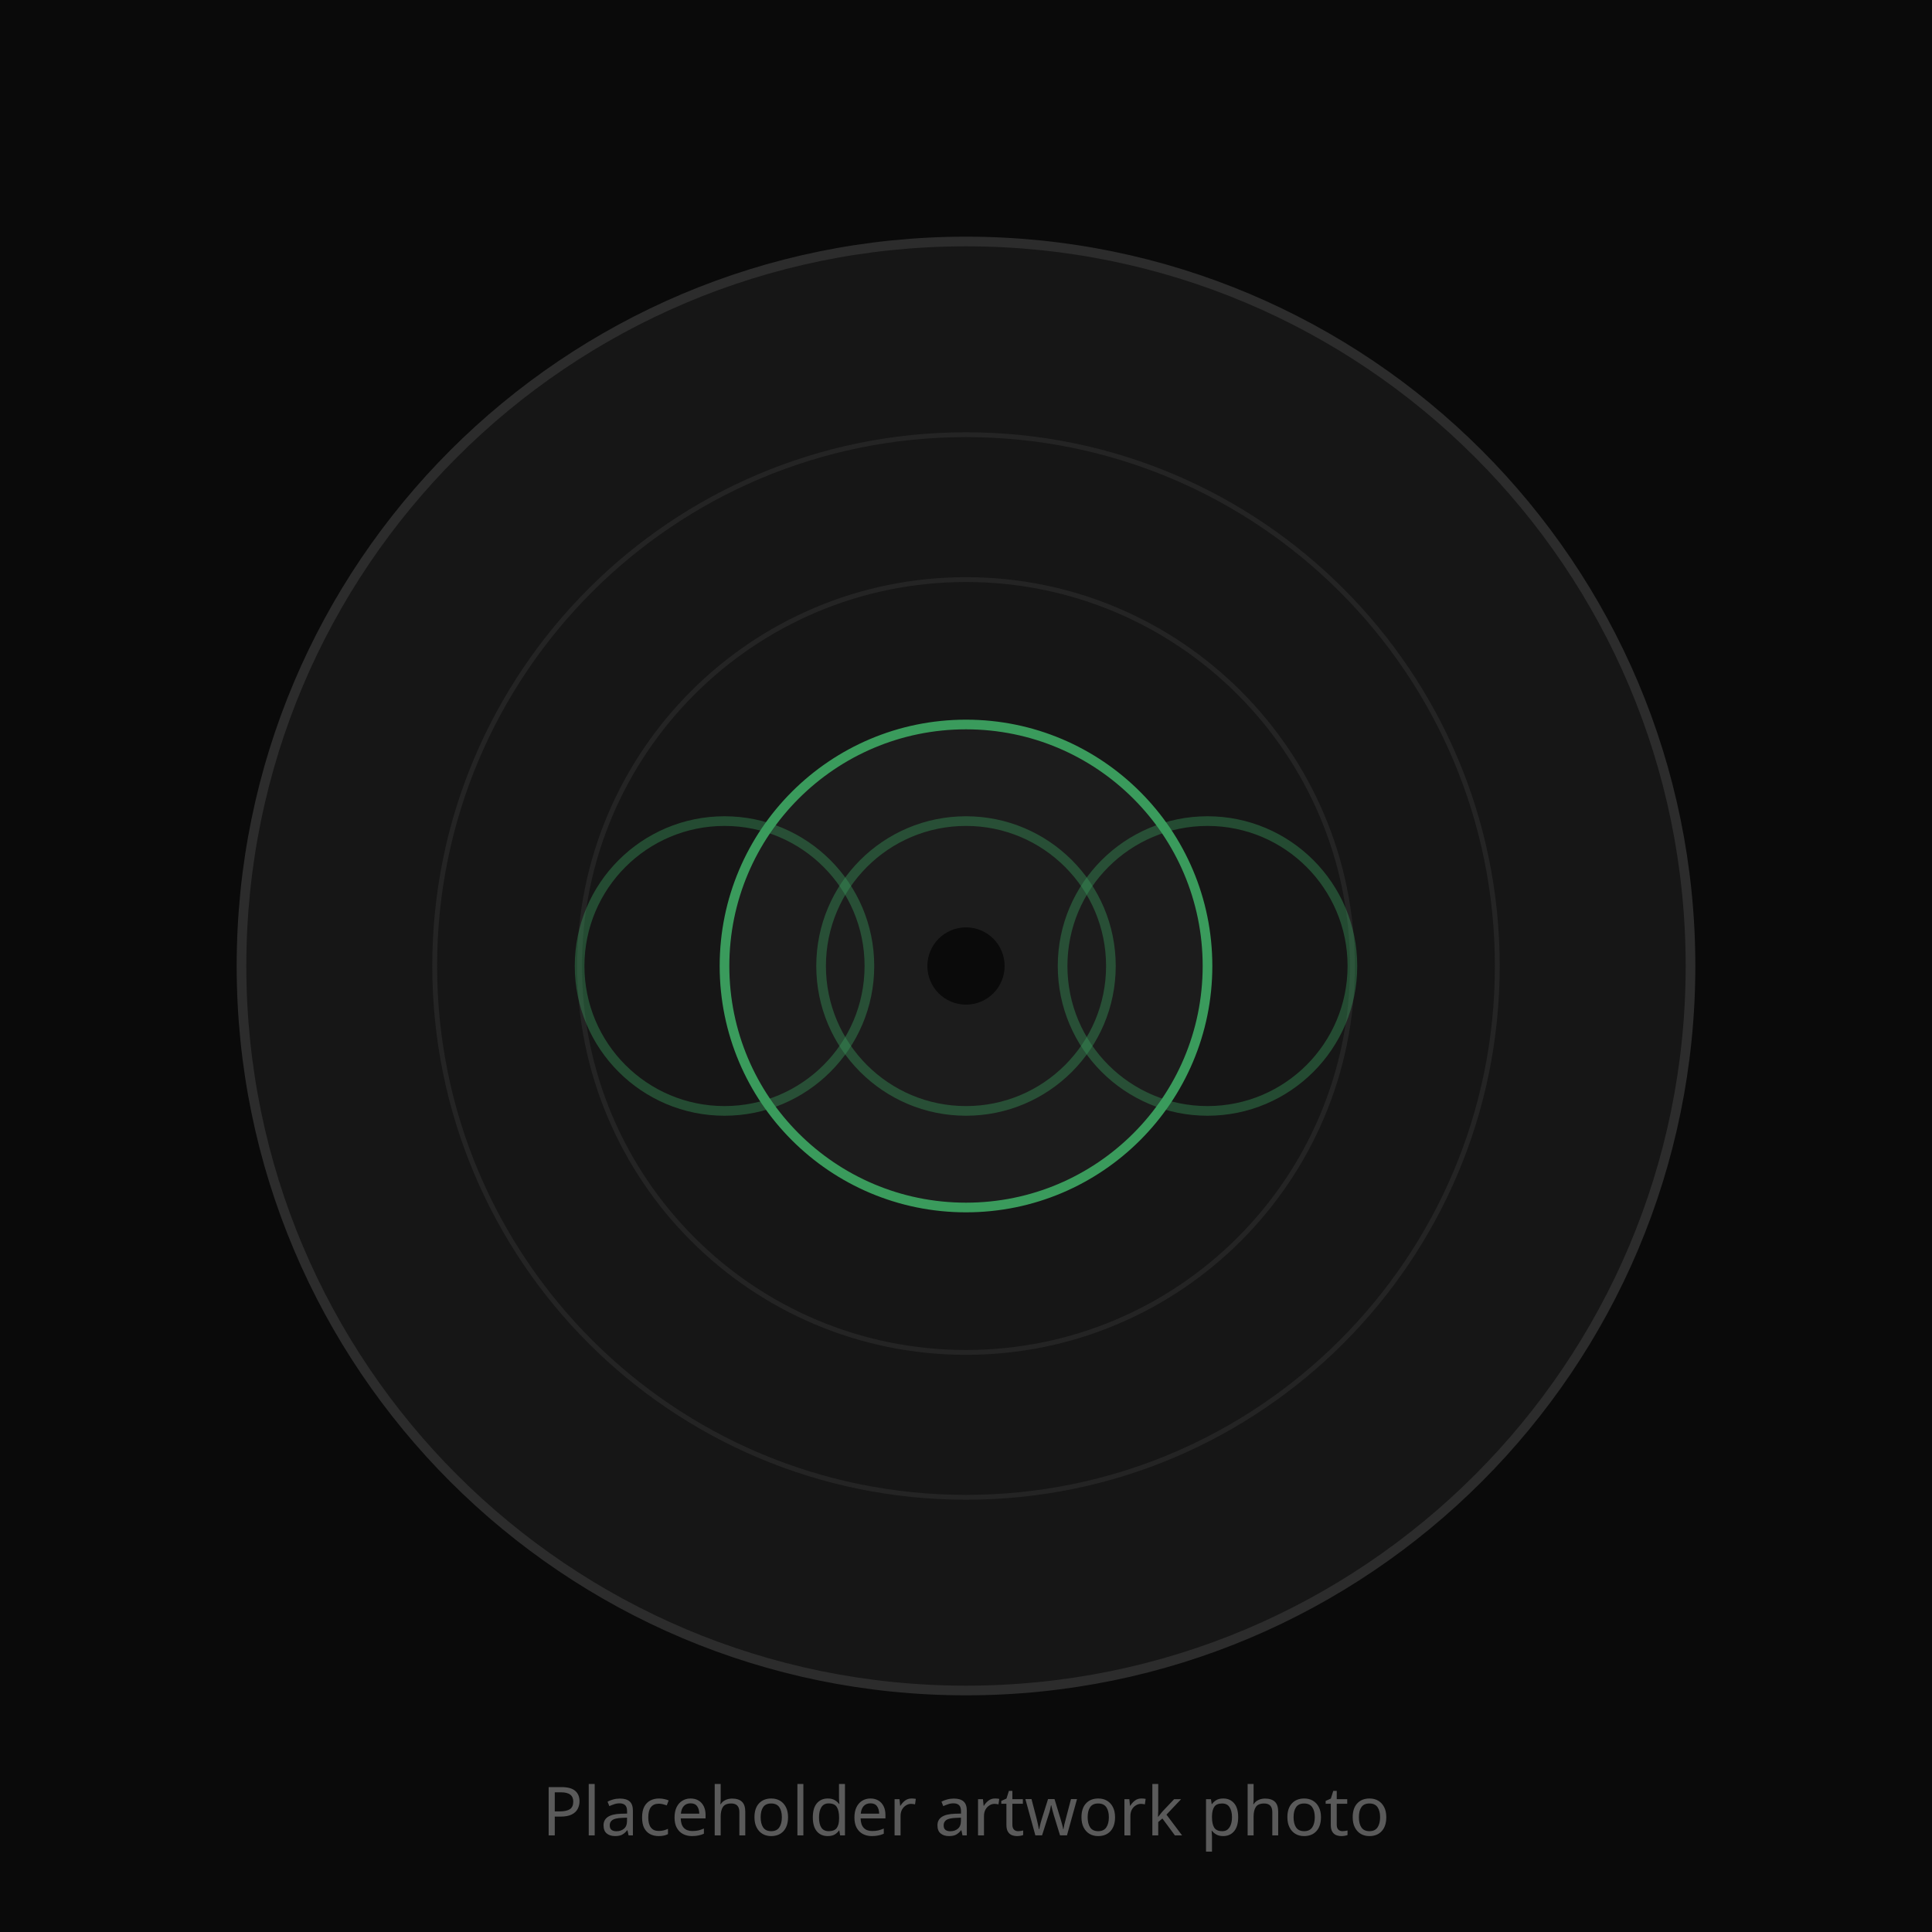
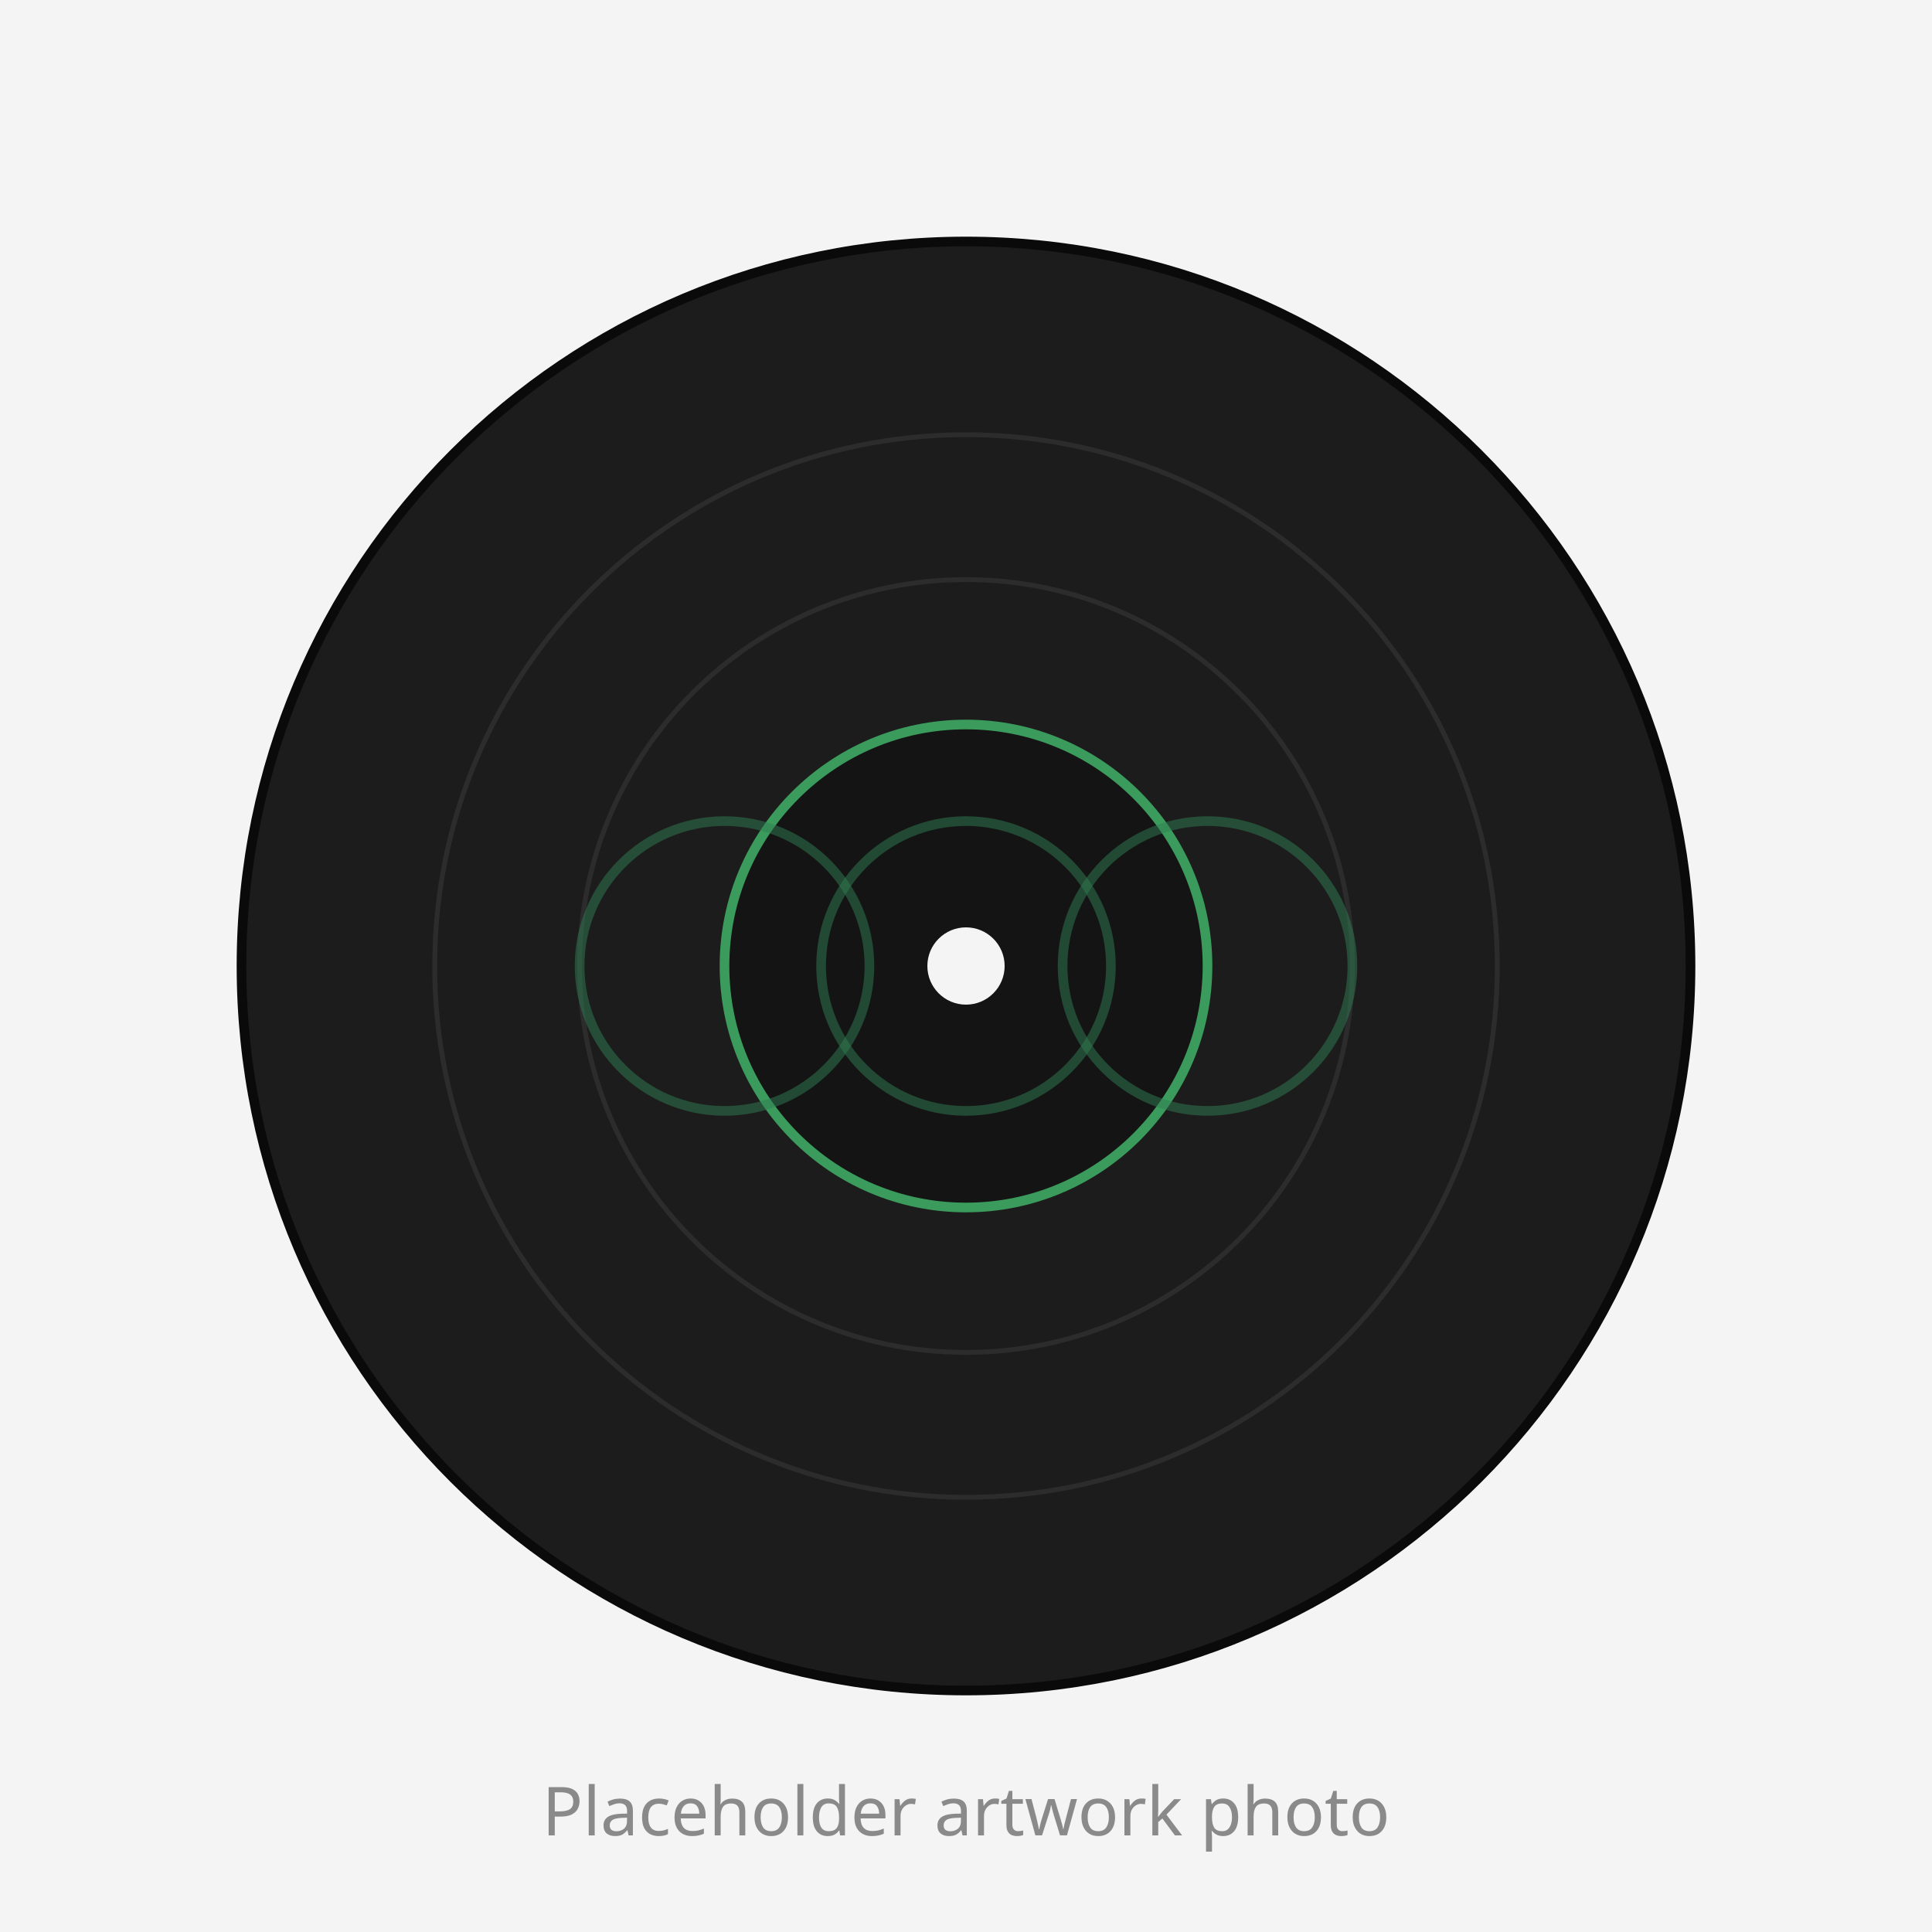
<svg xmlns="http://www.w3.org/2000/svg" viewBox="0 0 400 400">
-   <rect width="400" height="400" fill="#0a0a0a" />
-   <circle cx="200" cy="200" r="150" fill="#161616" stroke="#2c2c2c" stroke-width="2" />
-   <circle cx="200" cy="200" r="110" fill="none" stroke="#242424" stroke-width="1" />
-   <circle cx="200" cy="200" r="80" fill="none" stroke="#242424" stroke-width="1" />
-   <circle cx="200" cy="200" r="50" fill="#1c1c1c" stroke="#3a9b5c" stroke-width="2" />
-   <circle cx="200" cy="200" r="8" fill="#0a0a0a" />
-   <circle cx="150" cy="200" r="30" fill="none" stroke="#3a9b5c" stroke-width="2" opacity="0.4" />
-   <circle cx="200" cy="200" r="30" fill="none" stroke="#3a9b5c" stroke-width="2" opacity="0.4" />
-   <circle cx="250" cy="200" r="30" fill="none" stroke="#3a9b5c" stroke-width="2" opacity="0.4" />
-   <text x="200" y="380" text-anchor="middle" fill="#5a5a5a" font-family="sans-serif" font-size="14">Placeholder artwork photo</text>
+   <rect width="400" height="400" fill="#f4f4f4" />
+   <circle cx="200" cy="200" r="150" fill="#1c1c1c" stroke="#0a0a0a" stroke-width="2" />
+   <circle cx="200" cy="200" r="110" fill="none" stroke="#2c2c2c" stroke-width="1" />
+   <circle cx="200" cy="200" r="80" fill="none" stroke="#2c2c2c" stroke-width="1" />
+   <circle cx="200" cy="200" r="50" fill="#141414" stroke="#3a9b5c" stroke-width="2" />
+   <circle cx="200" cy="200" r="8" fill="#f4f4f4" />
+   <circle cx="150" cy="200" r="30" fill="none" stroke="#2f7d52" stroke-width="2" opacity="0.5" />
+   <circle cx="200" cy="200" r="30" fill="none" stroke="#2f7d52" stroke-width="2" opacity="0.5" />
+   <circle cx="250" cy="200" r="30" fill="none" stroke="#2f7d52" stroke-width="2" opacity="0.5" />
+   <text x="200" y="380" text-anchor="middle" fill="#8a8a8a" font-family="sans-serif" font-size="14">Placeholder artwork photo</text>
</svg>
